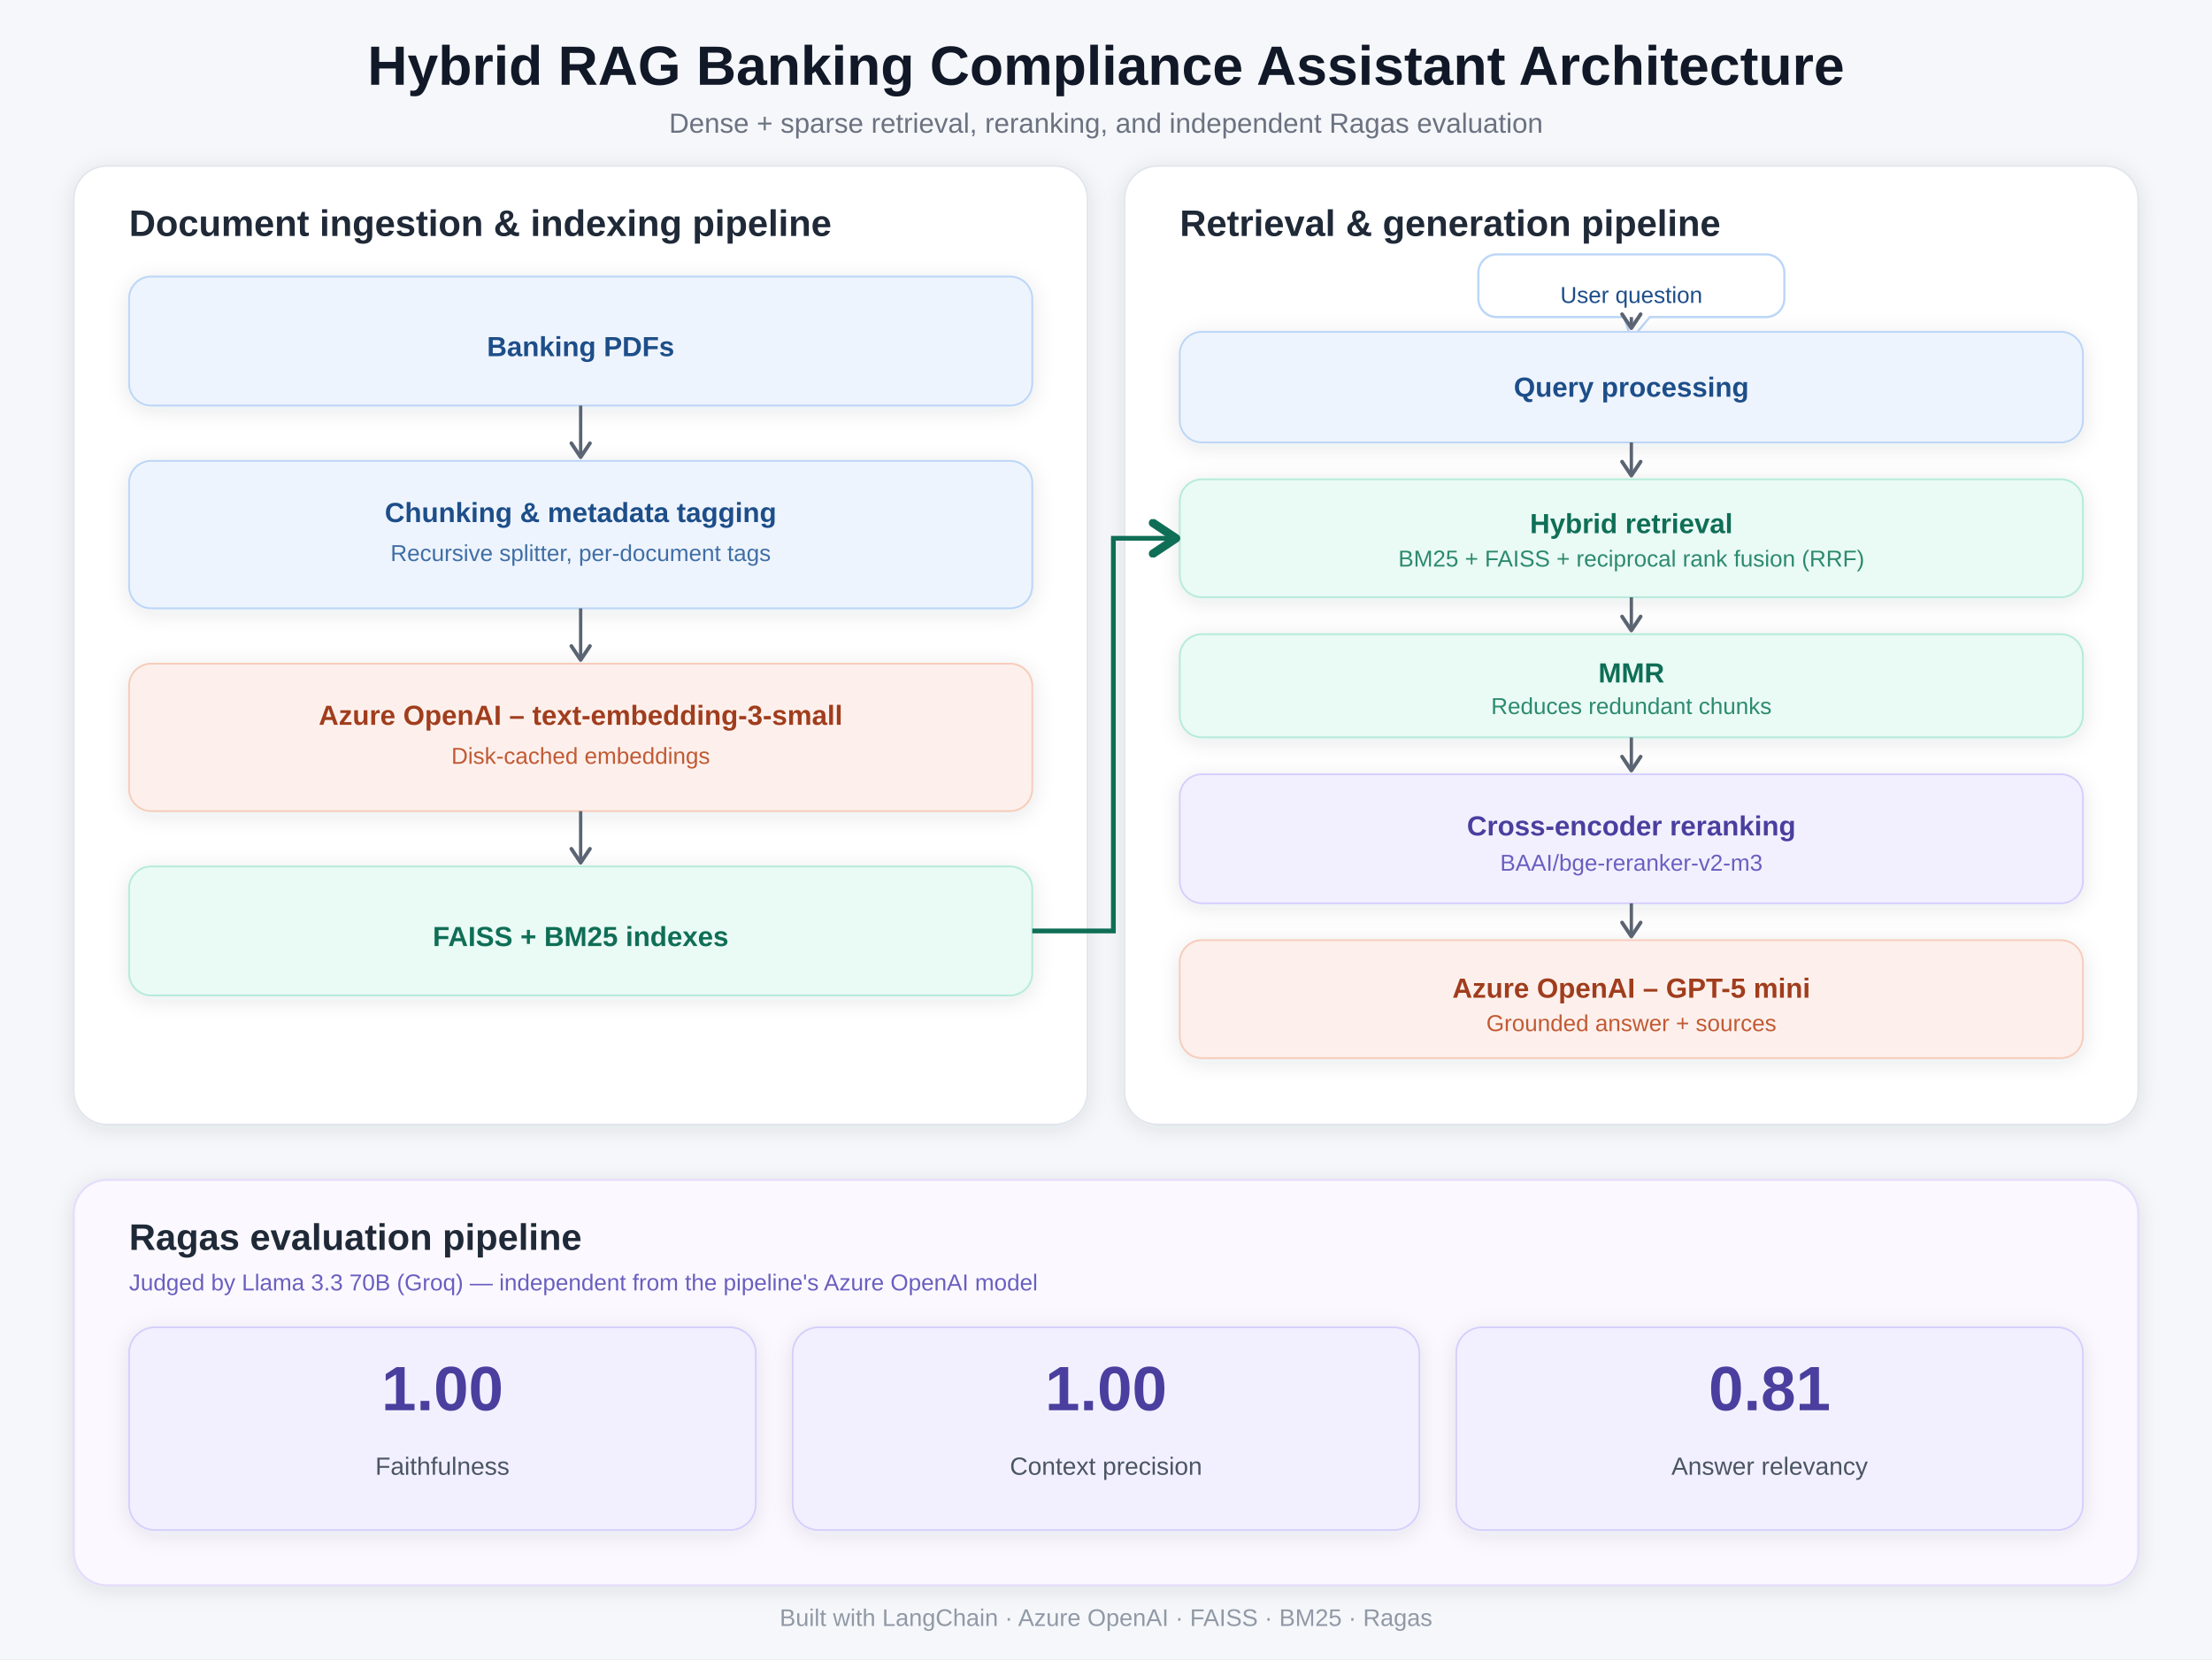
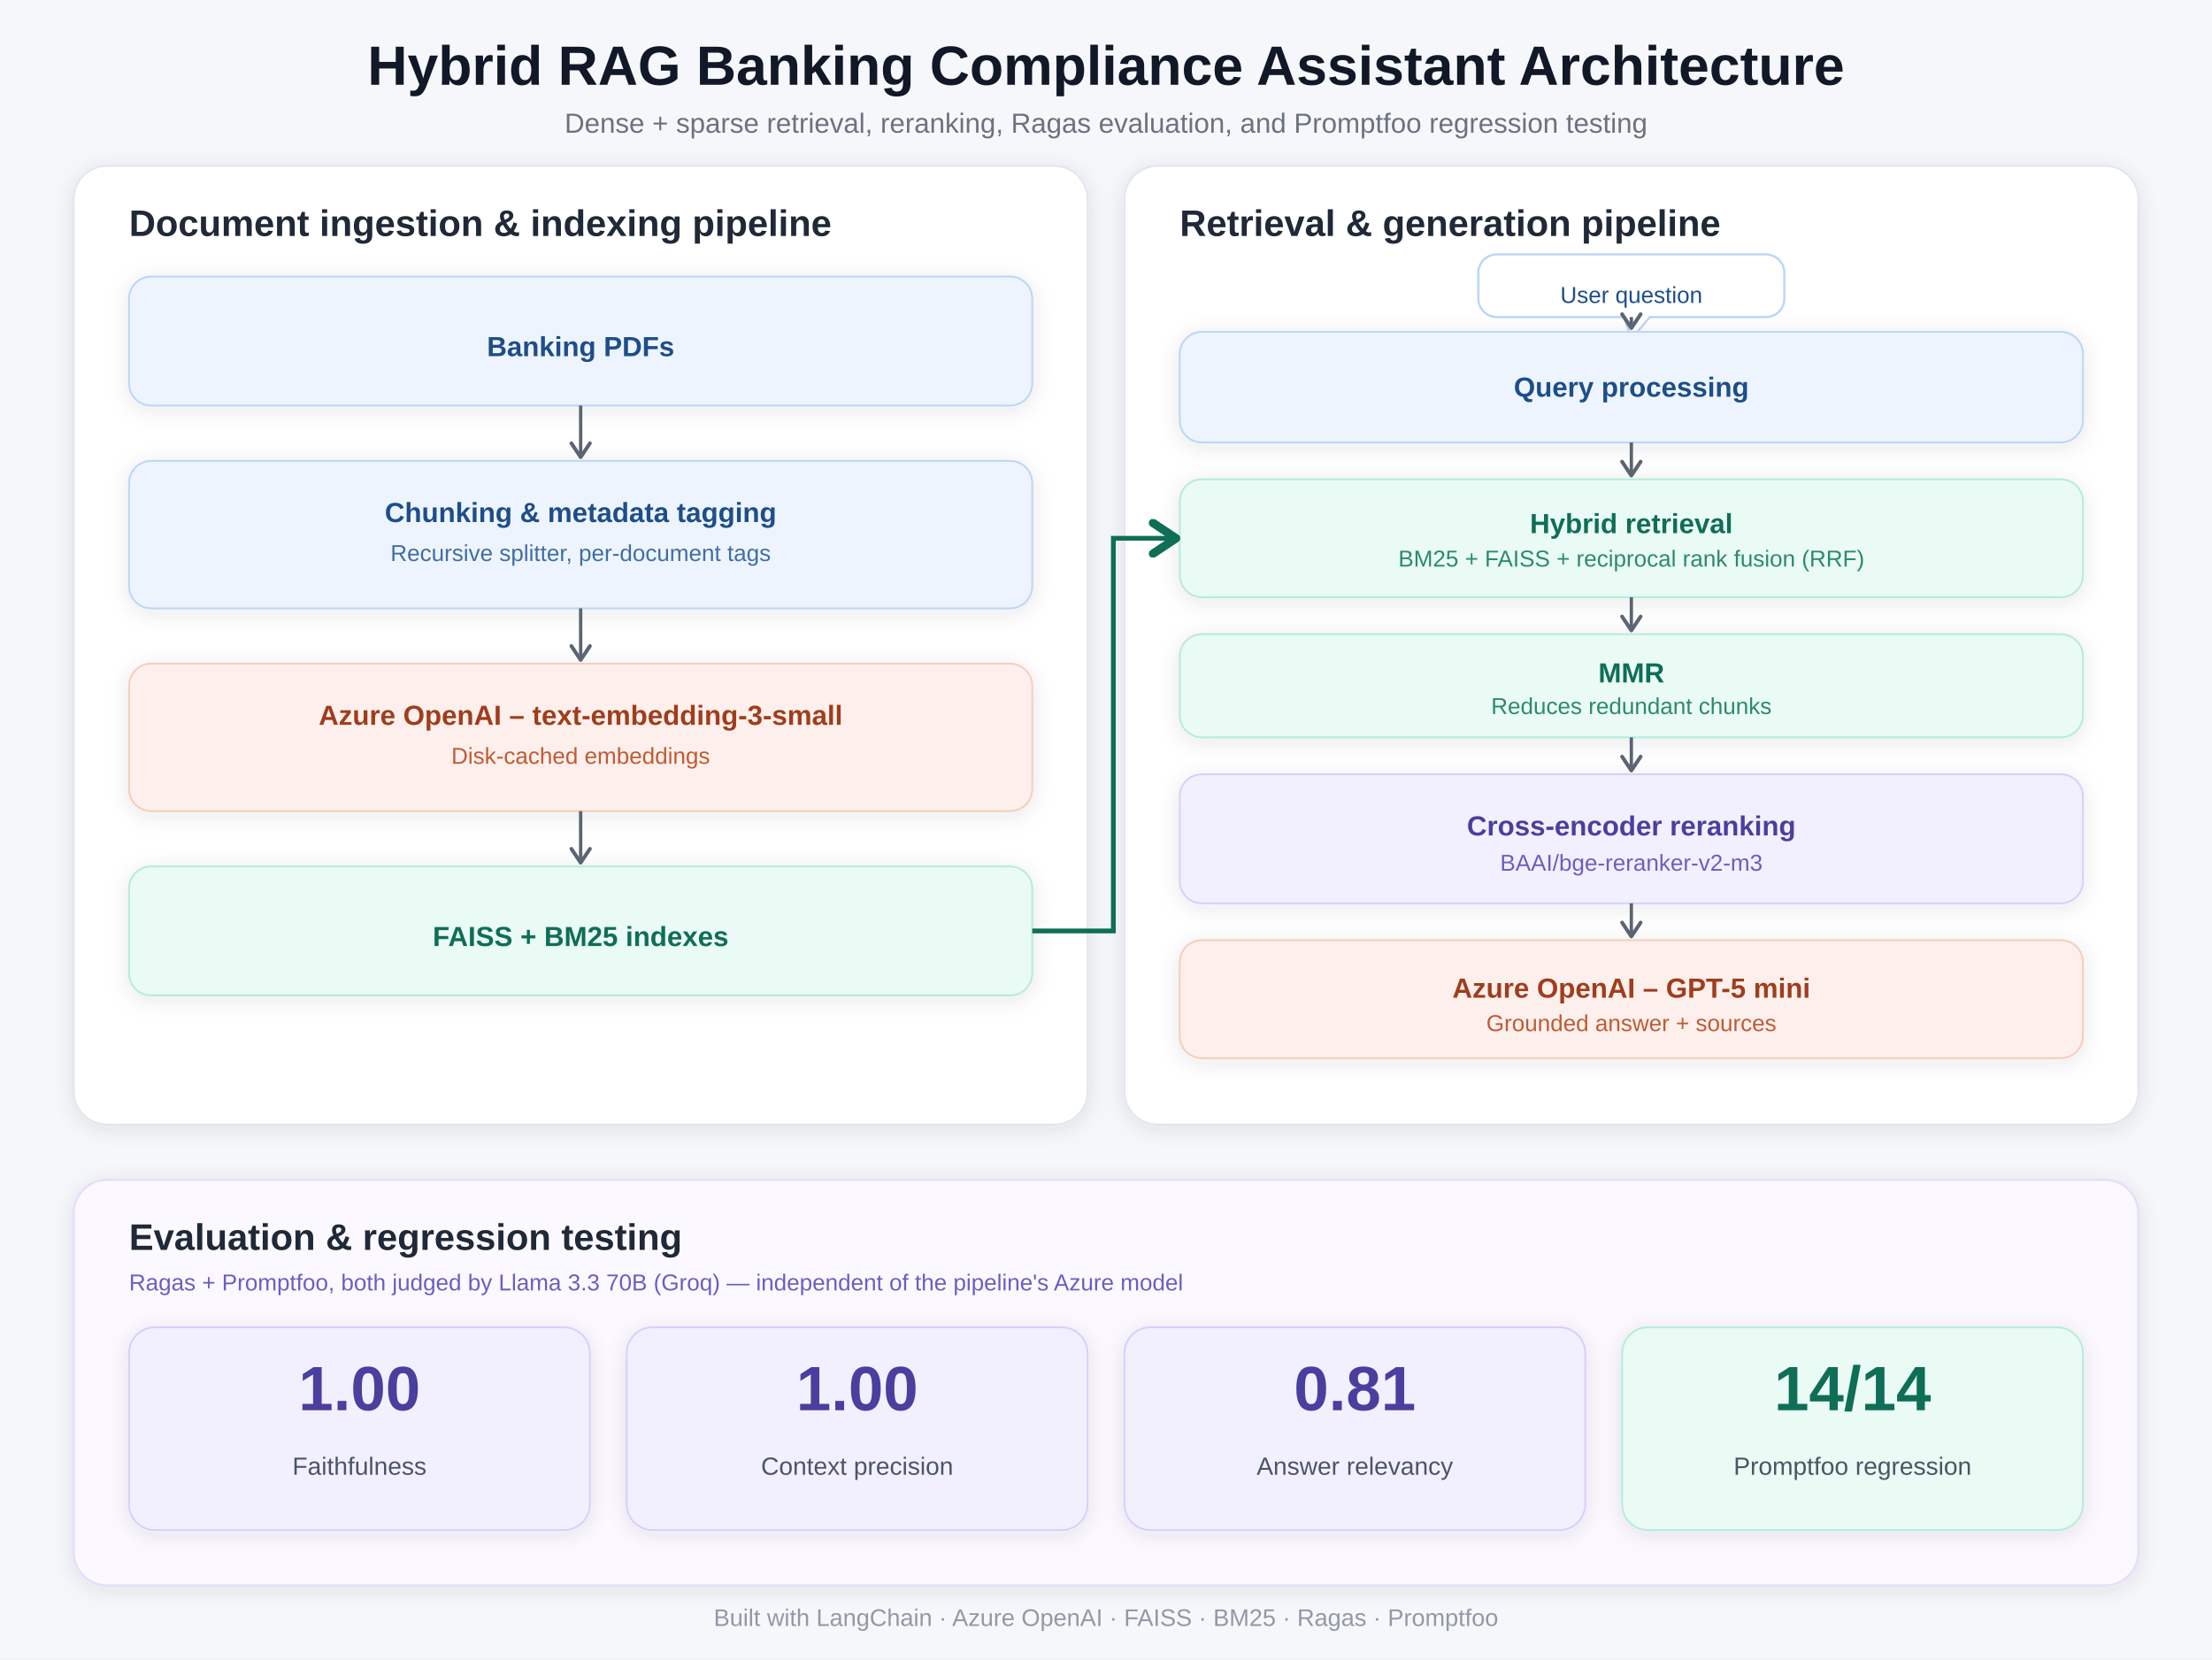
<svg xmlns="http://www.w3.org/2000/svg" width="1200" height="900" viewBox="0 0 1200 900" role="img">
  <defs>
    <marker id="arrow" viewBox="0 0 10 10" refX="8" refY="5" markerWidth="7" markerHeight="7" orient="auto-start-reverse">
      <path d="M2 1L8 5L2 9" fill="none" stroke="#5b6472" stroke-width="1.6" stroke-linecap="round" stroke-linejoin="round" />
    </marker>
    <marker id="arrowBold" viewBox="0 0 10 10" refX="8" refY="5" markerWidth="8" markerHeight="8" orient="auto-start-reverse">
      <path d="M2 1L8 5L2 9" fill="none" stroke="#0f6e56" stroke-width="2.2" stroke-linecap="round" stroke-linejoin="round" />
    </marker>
    <filter id="cardShadow" x="-20%" y="-20%" width="140%" height="140%">
      <feDropShadow dx="0" dy="2" stdDeviation="6" flood-color="#1f2937" flood-opacity="0.10" />
    </filter>
  </defs>
  <style>
.bg{fill:#f5f7fa;}
.panel{fill:#ffffff;stroke:#e2e6ec;stroke-width:1;filter:url(#cardShadow);}
.paneltitle{font:600 20px 'Segoe UI',Arial,sans-serif;fill:#1f2937;}
.title{font:700 30px 'Segoe UI',Arial,sans-serif;fill:#111827;text-anchor:middle;}
.subtitle{font:400 15px 'Segoe UI',Arial,sans-serif;fill:#6b7280;text-anchor:middle;}
.card{stroke-width:1;filter:url(#cardShadow);}
.cardTitle{font:600 15px 'Segoe UI',Arial,sans-serif;}
.cardSub{font:400 12.5px 'Segoe UI',Arial,sans-serif;}
.arr{stroke:#5b6472;stroke-width:1.8;fill:none;}
.blue{fill:#eef4fd;stroke:#bcd6f7;}
.blueTxt{fill:#1d4e89;}
.blueSub{fill:#3f6ea5;}
.teal{fill:#eafaf5;stroke:#b7ebda;}
.tealTxt{fill:#0f6e56;}
.tealSub{fill:#2c8a6e;}
.purple{fill:#f2f0ff;stroke:#d6d0fb;}
.purpleTxt{fill:#4a3f9e;}
.purpleSub{fill:#6a5fc0;}
.coral{fill:#fdf0ec;stroke:#f6cdbc;}
.coralTxt{fill:#a03d1d;}
.coralSub{fill:#c15a34;}
.evalpanel{fill:#fbf9ff;stroke:#e6ddfb;stroke-width:1.2;filter:url(#cardShadow);}
.statnum{font:700 34px 'Segoe UI',Arial,sans-serif;text-anchor:middle;}
.statlabel{font:500 13.5px 'Segoe UI',Arial,sans-serif;text-anchor:middle;fill:#4b5563;}
.footer{font:400 13px 'Segoe UI',Arial,sans-serif;fill:#9199a6;text-anchor:middle;}
.bubble{fill:#ffffff;stroke:#bcd6f7;stroke-width:1.2;}
.bubbleTxt{font:500 12.5px 'Segoe UI',Arial,sans-serif;fill:#1d4e89;text-anchor:middle;}
</style>
  <rect class="bg" x="0" y="0" width="1200" height="900" />
  <text class="title" x="600" y="46">Hybrid RAG Banking Compliance Assistant Architecture</text>
-   <text class="subtitle" x="600" y="72">Dense + sparse retrieval, reranking, and independent Ragas evaluation</text>
+   <text class="subtitle" x="600" y="72">Dense + sparse retrieval, reranking, Ragas evaluation, and Promptfoo regression testing</text>
  <rect class="panel" x="40" y="90" width="550" height="520" rx="18" />
  <text class="paneltitle" x="70" y="128">Document ingestion &amp; indexing pipeline</text>
  <g>
    <rect class="card blue" x="70" y="150" width="490" height="70" rx="12" />
    <text class="cardTitle blueTxt" x="315" y="188" text-anchor="middle" dominant-baseline="central">Banking PDFs</text>
  </g>
  <g>
    <rect class="card blue" x="70" y="250" width="490" height="80" rx="12" />
    <text class="cardTitle blueTxt" x="315" y="278" text-anchor="middle" dominant-baseline="central">Chunking &amp; metadata tagging</text>
    <text class="cardSub blueSub" x="315" y="300" text-anchor="middle" dominant-baseline="central">Recursive splitter, per-document tags</text>
  </g>
  <g>
    <rect class="card coral" x="70" y="360" width="490" height="80" rx="12" />
    <text class="cardTitle coralTxt" x="315" y="388" text-anchor="middle" dominant-baseline="central">Azure OpenAI – text-embedding-3-small</text>
    <text class="cardSub coralSub" x="315" y="410" text-anchor="middle" dominant-baseline="central">Disk-cached embeddings</text>
  </g>
  <g>
    <rect class="card teal" x="70" y="470" width="490" height="70" rx="12" />
    <text class="cardTitle tealTxt" x="315" y="508" text-anchor="middle" dominant-baseline="central">FAISS + BM25 indexes</text>
  </g>
  <line x1="315" y1="220" x2="315" y2="248" class="arr" marker-end="url(#arrow)" />
  <line x1="315" y1="330" x2="315" y2="358" class="arr" marker-end="url(#arrow)" />
  <line x1="315" y1="440" x2="315" y2="468" class="arr" marker-end="url(#arrow)" />
  <rect class="panel" x="610" y="90" width="550" height="520" rx="18" />
  <text class="paneltitle" x="640" y="128">Retrieval &amp; generation pipeline</text>
  <g>
    <path class="bubble" d="M812 138 h146 a10 10 0 0 1 10 10 v14 a10 10 0 0 1 -10 10 h-63 l-10 12 l-4 -12 h-69 a10 10 0 0 1 -10 -10 v-14 a10 10 0 0 1 10 -10 Z" />
    <text class="bubbleTxt" x="885" y="160" text-anchor="middle" dominant-baseline="central">User question</text>
  </g>
  <g>
    <rect class="card blue" x="640" y="180" width="490" height="60" rx="12" />
    <text class="cardTitle blueTxt" x="885" y="210" text-anchor="middle" dominant-baseline="central">Query processing</text>
  </g>
  <g>
    <rect class="card teal" x="640" y="260" width="490" height="64" rx="12" />
    <text class="cardTitle tealTxt" x="885" y="284" text-anchor="middle" dominant-baseline="central">Hybrid retrieval</text>
    <text class="cardSub tealSub" x="885" y="303" text-anchor="middle" dominant-baseline="central">BM25 + FAISS + reciprocal rank fusion (RRF)</text>
  </g>
  <g>
    <rect class="card teal" x="640" y="344" width="490" height="56" rx="12" />
    <text class="cardTitle tealTxt" x="885" y="365" text-anchor="middle" dominant-baseline="central">MMR</text>
    <text class="cardSub tealSub" x="885" y="383" text-anchor="middle" dominant-baseline="central">Reduces redundant chunks</text>
  </g>
  <g>
    <rect class="card purple" x="640" y="420" width="490" height="70" rx="12" />
    <text class="cardTitle purpleTxt" x="885" y="448" text-anchor="middle" dominant-baseline="central">Cross-encoder reranking</text>
    <text class="cardSub purpleSub" x="885" y="468" text-anchor="middle" dominant-baseline="central">BAAI/bge-reranker-v2-m3</text>
  </g>
  <g>
    <rect class="card coral" x="640" y="510" width="490" height="64" rx="12" />
    <text class="cardTitle coralTxt" x="885" y="536" text-anchor="middle" dominant-baseline="central">Azure OpenAI – GPT-5 mini</text>
    <text class="cardSub coralSub" x="885" y="555" text-anchor="middle" dominant-baseline="central">Grounded answer + sources</text>
  </g>
  <line x1="885" y1="172" x2="885" y2="178" class="arr" marker-end="url(#arrow)" />
  <line x1="885" y1="240" x2="885" y2="258" class="arr" marker-end="url(#arrow)" />
  <line x1="885" y1="324" x2="885" y2="342" class="arr" marker-end="url(#arrow)" />
  <line x1="885" y1="400" x2="885" y2="418" class="arr" marker-end="url(#arrow)" />
  <line x1="885" y1="490" x2="885" y2="508" class="arr" marker-end="url(#arrow)" />
  <path d="M560 505 L604 505 L604 292 L638 292" fill="none" stroke="#0f6e56" stroke-width="2.6" marker-end="url(#arrowBold)" />
  <rect class="evalpanel" x="40" y="640" width="1120" height="220" rx="18" />
-   <text class="paneltitle" x="70" y="678" fill="#4a3f9e">Ragas evaluation pipeline</text>
-   <text class="cardSub" x="70" y="700" fill="#6a5fc0">Judged by Llama 3.3 70B (Groq) — independent from the pipeline's Azure OpenAI model</text>
+   <text class="paneltitle" x="70" y="678" fill="#4a3f9e">Evaluation &amp; regression testing</text>
+   <text class="cardSub" x="70" y="700" fill="#6a5fc0">Ragas + Promptfoo, both judged by Llama 3.3 70B (Groq) — independent of the pipeline's Azure model</text>
  <g>
-     <rect class="card purple" x="70" y="720" width="340" height="110" rx="14" />
-     <text class="statnum purpleTxt" x="240" y="765">1.00</text>
-     <text class="statlabel" x="240" y="800">Faithfulness</text>
+     <rect class="card purple" x="70" y="720" width="250" height="110" rx="14" />
+     <text class="statnum purpleTxt" x="195" y="765">1.00</text>
+     <text class="statlabel" x="195" y="800">Faithfulness</text>
  </g>
  <g>
-     <rect class="card purple" x="430" y="720" width="340" height="110" rx="14" />
-     <text class="statnum purpleTxt" x="600" y="765">1.00</text>
-     <text class="statlabel" x="600" y="800">Context precision</text>
+     <rect class="card purple" x="340" y="720" width="250" height="110" rx="14" />
+     <text class="statnum purpleTxt" x="465" y="765">1.00</text>
+     <text class="statlabel" x="465" y="800">Context precision</text>
  </g>
  <g>
-     <rect class="card purple" x="790" y="720" width="340" height="110" rx="14" />
-     <text class="statnum purpleTxt" x="960" y="765">0.81</text>
-     <text class="statlabel" x="960" y="800">Answer relevancy</text>
+     <rect class="card purple" x="610" y="720" width="250" height="110" rx="14" />
+     <text class="statnum purpleTxt" x="735" y="765">0.81</text>
+     <text class="statlabel" x="735" y="800">Answer relevancy</text>
  </g>
-   <text class="footer" x="600" y="882">Built with LangChain · Azure OpenAI · FAISS · BM25 · Ragas</text>
+   <g>
+     <rect class="card teal" x="880" y="720" width="250" height="110" rx="14" />
+     <text class="statnum tealTxt" x="1005" y="765">14/14</text>
+     <text class="statlabel" x="1005" y="800">Promptfoo regression</text>
+   </g>
+   <text class="footer" x="600" y="882">Built with LangChain · Azure OpenAI · FAISS · BM25 · Ragas · Promptfoo</text>
</svg>
